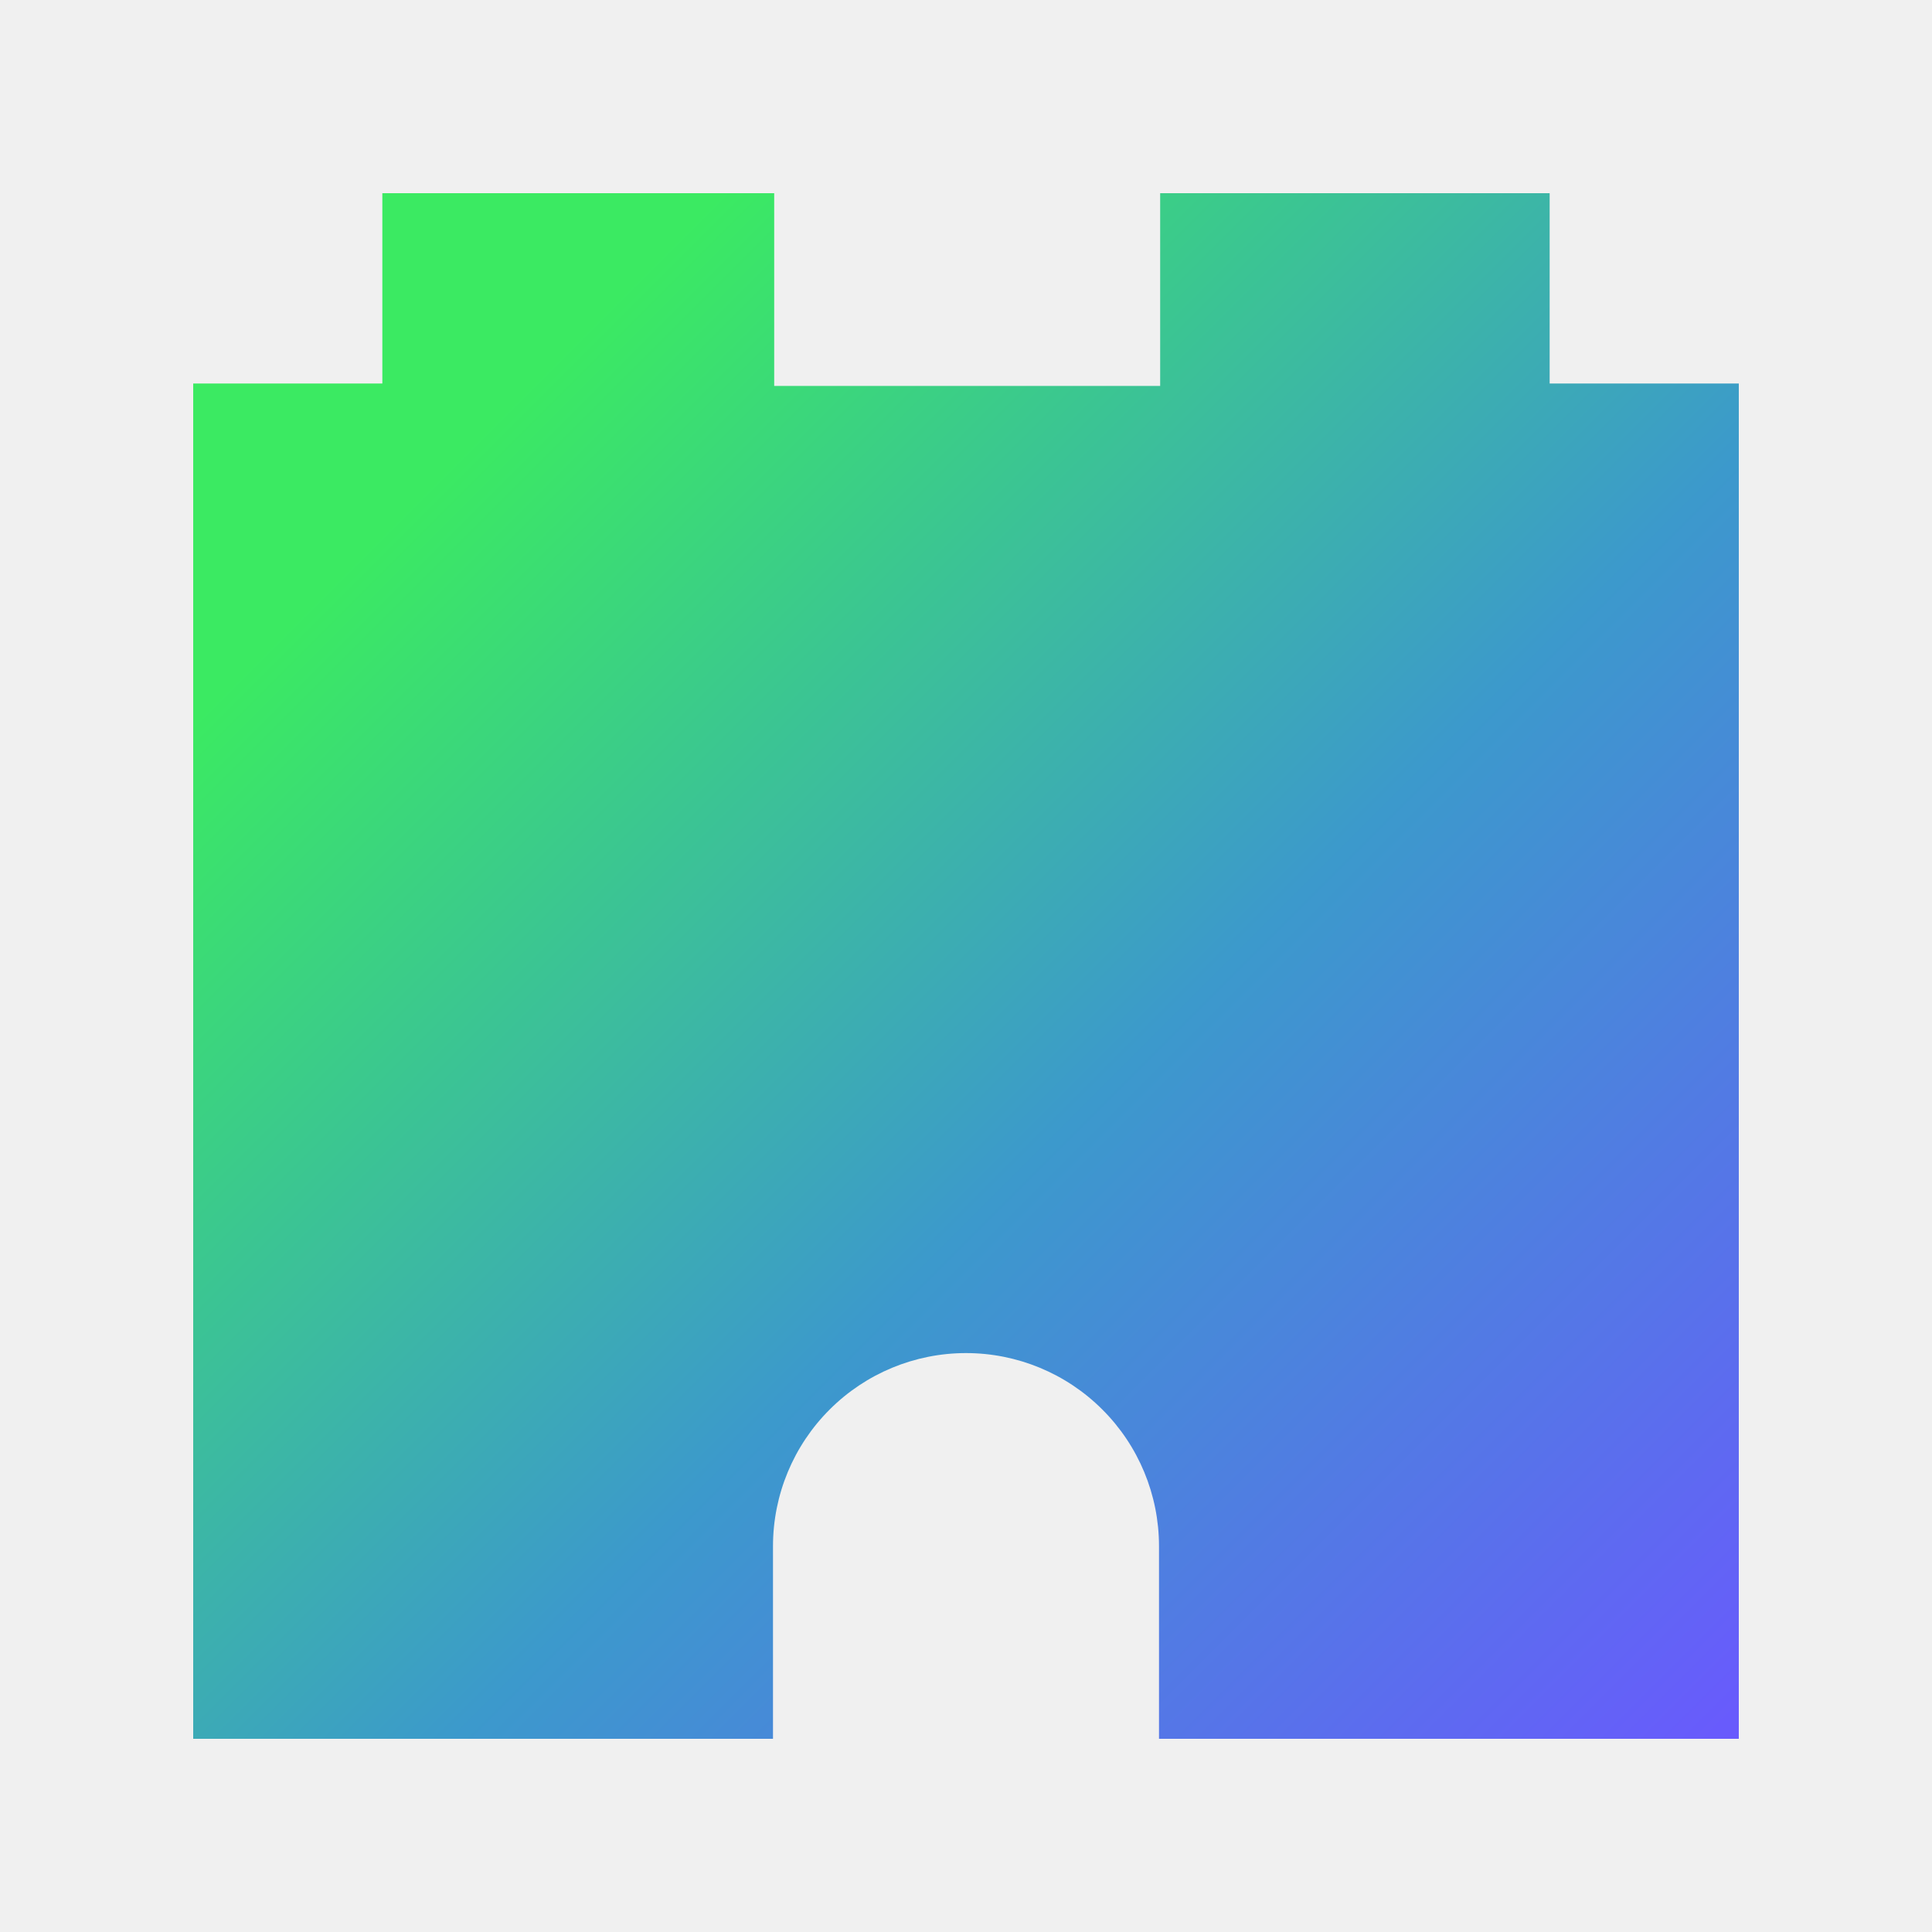
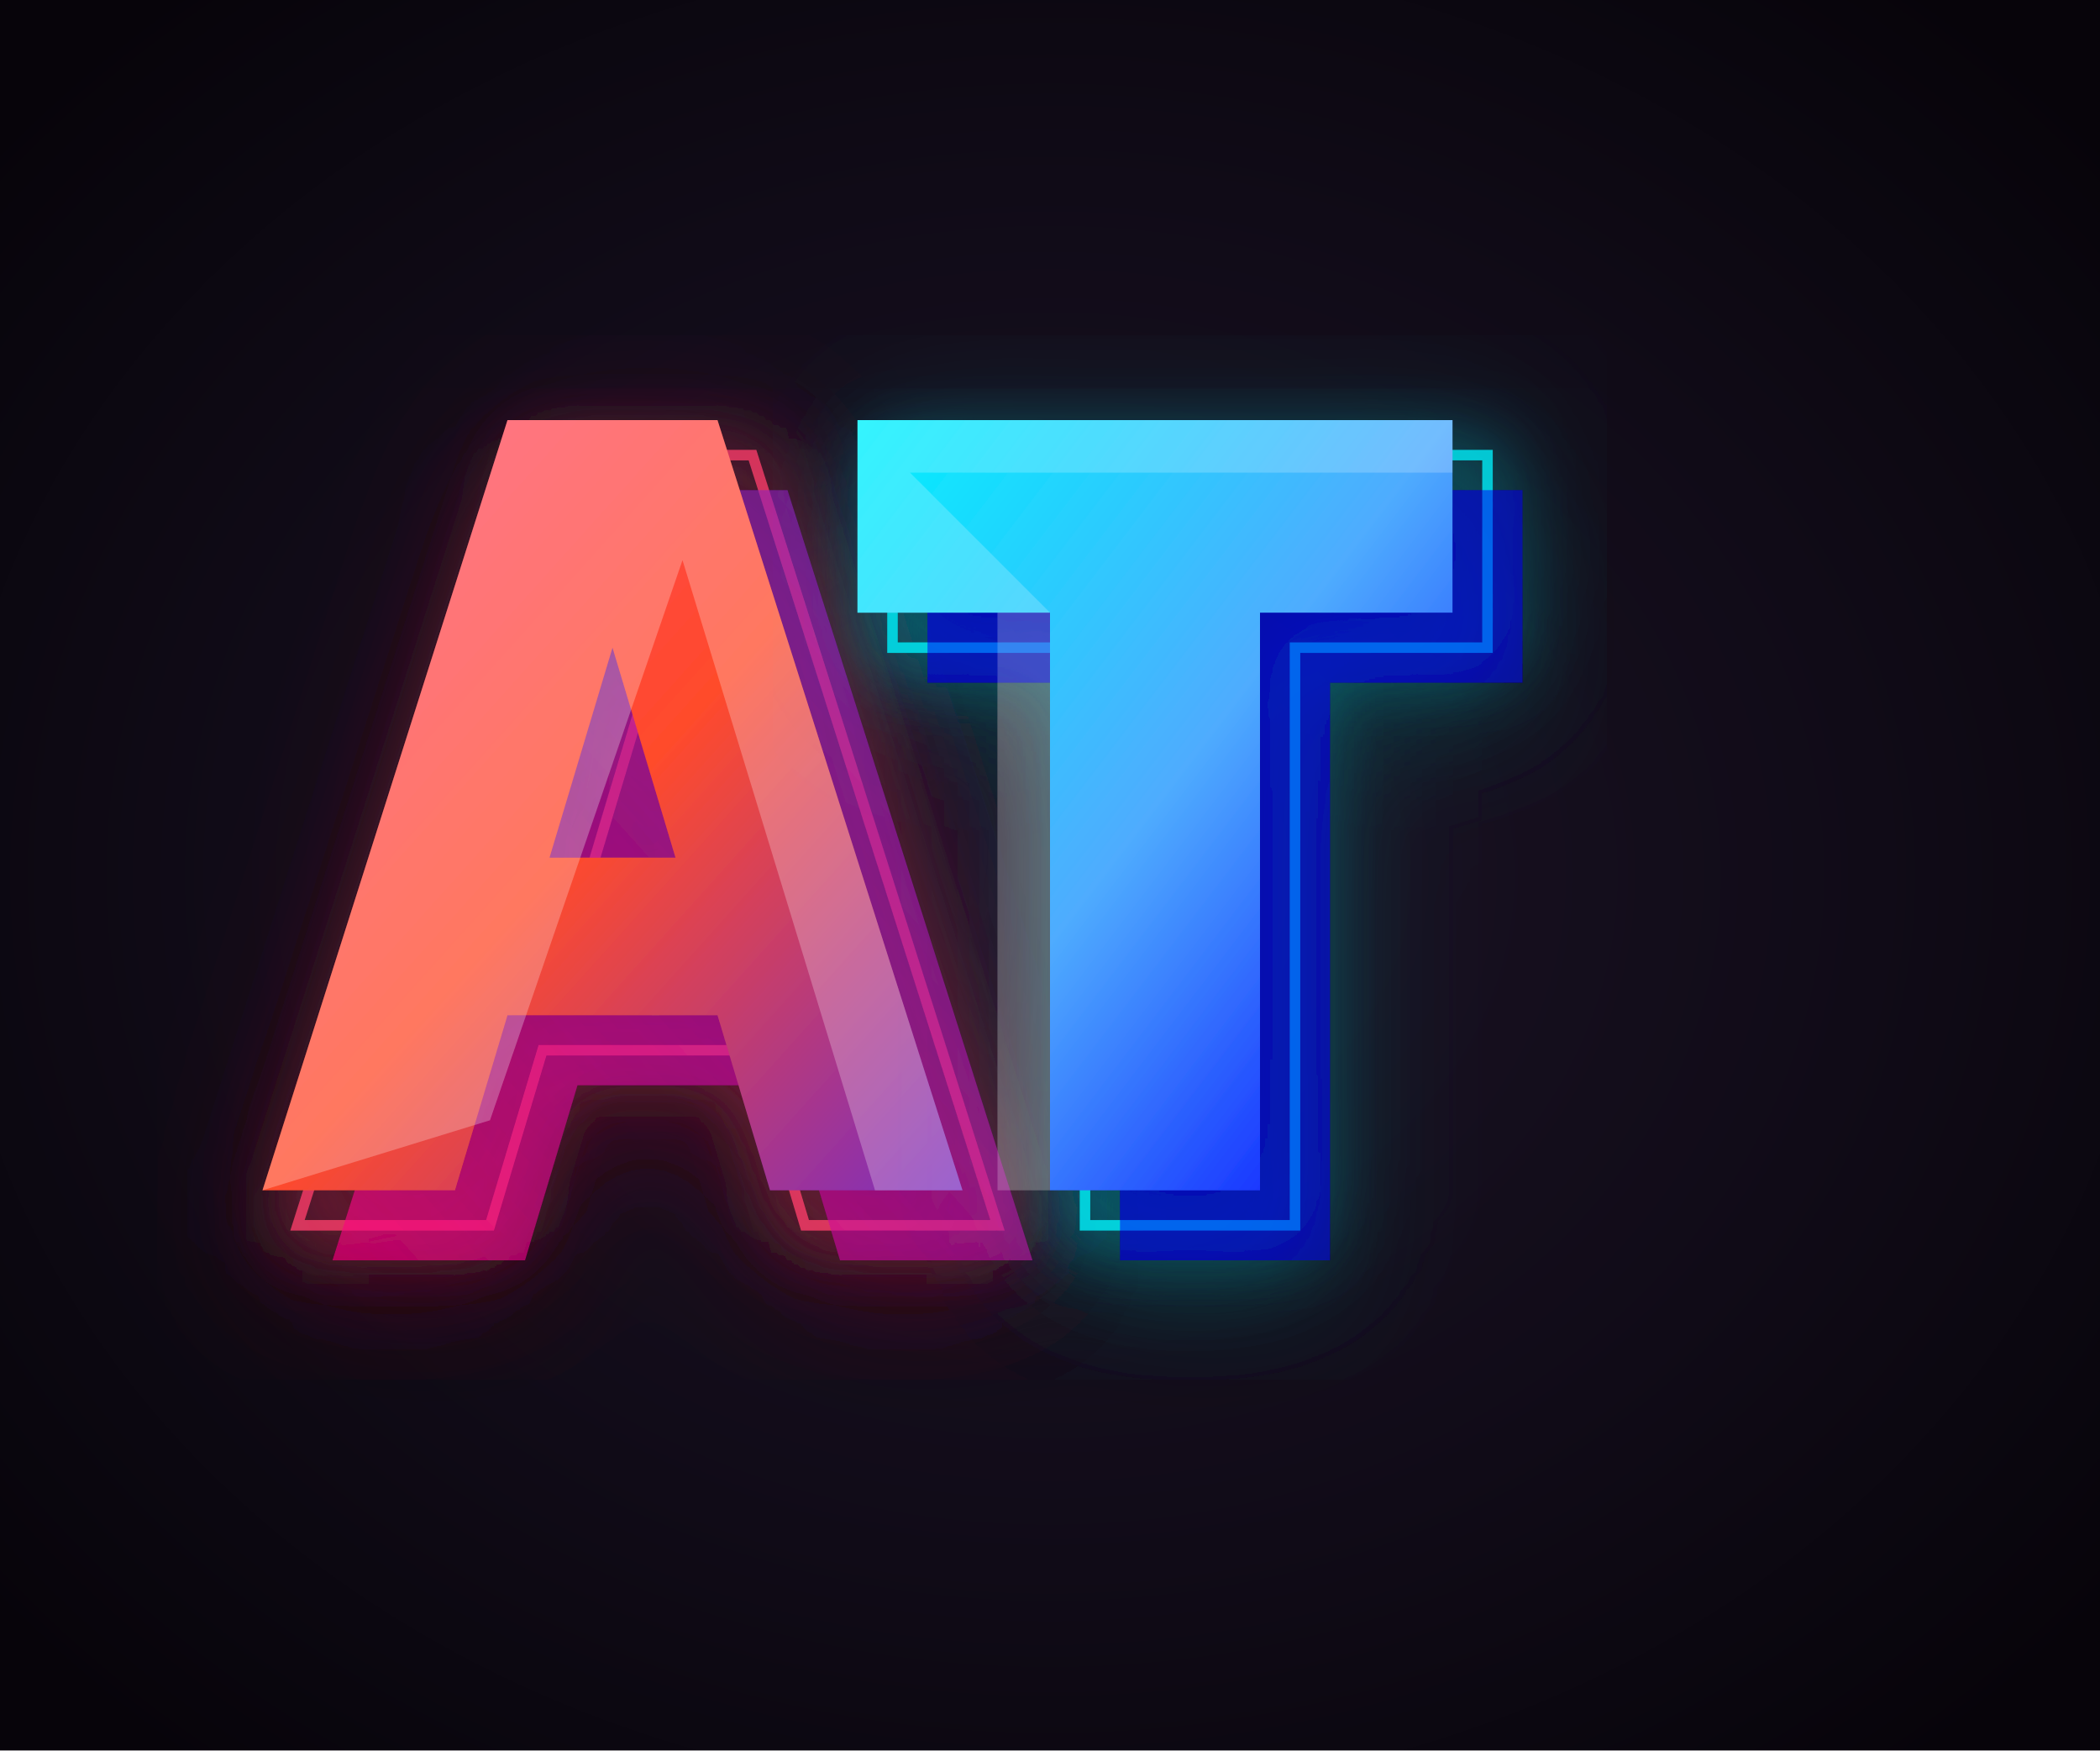
- <svg xmlns="http://www.w3.org/2000/svg" width="40" height="40" viewBox="0 0 40 40" fill="none">
-   <path d="M32.084 7.94V4H24.02V7.99H16.029V4H7.916V7.94H4V36H16.004V32.005C16.006 30.946 16.427 29.931 17.177 29.183C17.926 28.434 18.941 28.014 20 28.014C21.059 28.014 22.074 28.434 22.823 29.183C23.573 29.931 23.994 30.946 23.996 32.005V36H36V7.94H32.084Z" fill="url(#paint0_linear)" />
+ <svg xmlns="http://www.w3.org/2000/svg" viewBox="0 0 600 500" width="100%" height="100%">
  <defs>
-     <linearGradient id="paint0_linear" x1="2.942" y1="4.9" x2="37.777" y2="39.734" gradientUnits="userSpaceOnUse">
-       <stop offset="0.159" stop-color="#3BEA62" />
-       <stop offset="0.54" stop-color="#3C99CC" />
-       <stop offset="0.937" stop-color="#6B57FF" />
+     <radialGradient id="bgGlow" cx="50%" cy="50%" r="65%">
+       <stop offset="0%" stop-color="#1c1326" />
+       <stop offset="60%" stop-color="#100b17" />
+       <stop offset="100%" stop-color="#07040a" />
+     </radialGradient>
+     <linearGradient id="aBodyGradient" x1="0%" y1="0%" x2="100%" y2="100%">
+       <stop offset="0%" stop-color="#ff416c" />
+       <stop offset="50%" stop-color="#ff4b2b" />
+       <stop offset="100%" stop-color="#7b2cbf" />
    </linearGradient>
+     <linearGradient id="tBodyGradient" x1="0%" y1="0%" x2="100%" y2="100%">
+       <stop offset="0%" stop-color="#00f2fe" />
+       <stop offset="50%" stop-color="#4facfe" />
+       <stop offset="100%" stop-color="#0000ff" />
+     </linearGradient>
+     <linearGradient id="accentGradient" x1="0%" y1="100%" x2="100%" y2="0%">
+       <stop offset="0%" stop-color="#ff007f" />
+       <stop offset="100%" stop-color="#7928ca" />
+     </linearGradient>
+     <filter id="neonGlowA" x="-20%" y="-20%" width="140%" height="140%">
+       <feGaussianBlur stdDeviation="10" result="blur1" />
+       <feGaussianBlur stdDeviation="20" result="blur2" />
+       <feMerge>
+         <feMergeNode in="blur2" />
+         <feMergeNode in="blur1" />
+         <feMergeNode in="SourceGraphic" />
+       </feMerge>
+     </filter>
+     <filter id="neonGlowT" x="-20%" y="-20%" width="140%" height="140%">
+       <feGaussianBlur stdDeviation="10" result="blur1" />
+       <feGaussianBlur stdDeviation="20" result="blur2" />
+       <feMerge>
+         <feMergeNode in="blur2" />
+         <feMergeNode in="blur1" />
+         <feMergeNode in="SourceGraphic" />
+       </feMerge>
+     </filter>
+     <filter id="dropShadow" x="-10%" y="-10%" width="130%" height="130%">
+       <feDropShadow dx="0" dy="15" stdDeviation="15" flood-color="#000000" flood-opacity="0.6" />
+     </filter>
  </defs>
+   <rect width="600" height="500" fill="url(#bgGlow)" />
+   <g filter="url(#dropShadow)" transform="translate(40, 40)">
+     <path d="M 175 90               L 245 310               L 190 310               L 175 260               L 115 260               L 100 310               L 45 310               L 115 90               Z               M 145 155               L 127 215               L 163 215               Z" fill="none" stroke="#ff416c" stroke-width="3" filter="url(#neonGlowA)" opacity="0.8" />
+     <path d="M 185 100               L 255 320               L 200 320               L 185 270               L 125 270               L 110 320               L 55 320               L 125 100               Z" fill="url(#accentGradient)" opacity="0.6" />
+     <path d="M 165 80               L 235 300               L 180 300               L 165 250               L 105 250               L 90 300               L 35 300               L 105 80               Z               M 135 145               L 117 205               L 153 205               Z" fill="url(#aBodyGradient)" />
+     <path d="M 165 80               L 235 300               L 210 300               L 155 120               L 100 280               L 35 300               L 105 80               Z" fill="#ffffff" opacity="0.25" />
+     <path d="M 215 90               L 385 90               L 385 145               L 330 145               L 330 310               L 270 310               L 270 145               L 215 145               Z" fill="none" stroke="#00f2fe" stroke-width="3" filter="url(#neonGlowT)" opacity="0.8" />
+     <path d="M 225 100               L 395 100               L 395 155               L 340 155               L 340 320               L 280 320               L 280 155               L 225 155               Z" fill="#0000ff" opacity="0.5" />
+     <path d="M 205 80               L 375 80               L 375 135               L 320 135               L 320 300               L 260 300               L 260 135               L 205 135               Z" fill="url(#tBodyGradient)" />
+     <path d="M 205 80               L 375 80               L 375 95               L 220 95               L 260 135               L 260 300               L 245 300               L 245 135               L 205 135               Z" fill="#ffffff" opacity="0.2" />
+   </g>
</svg>
